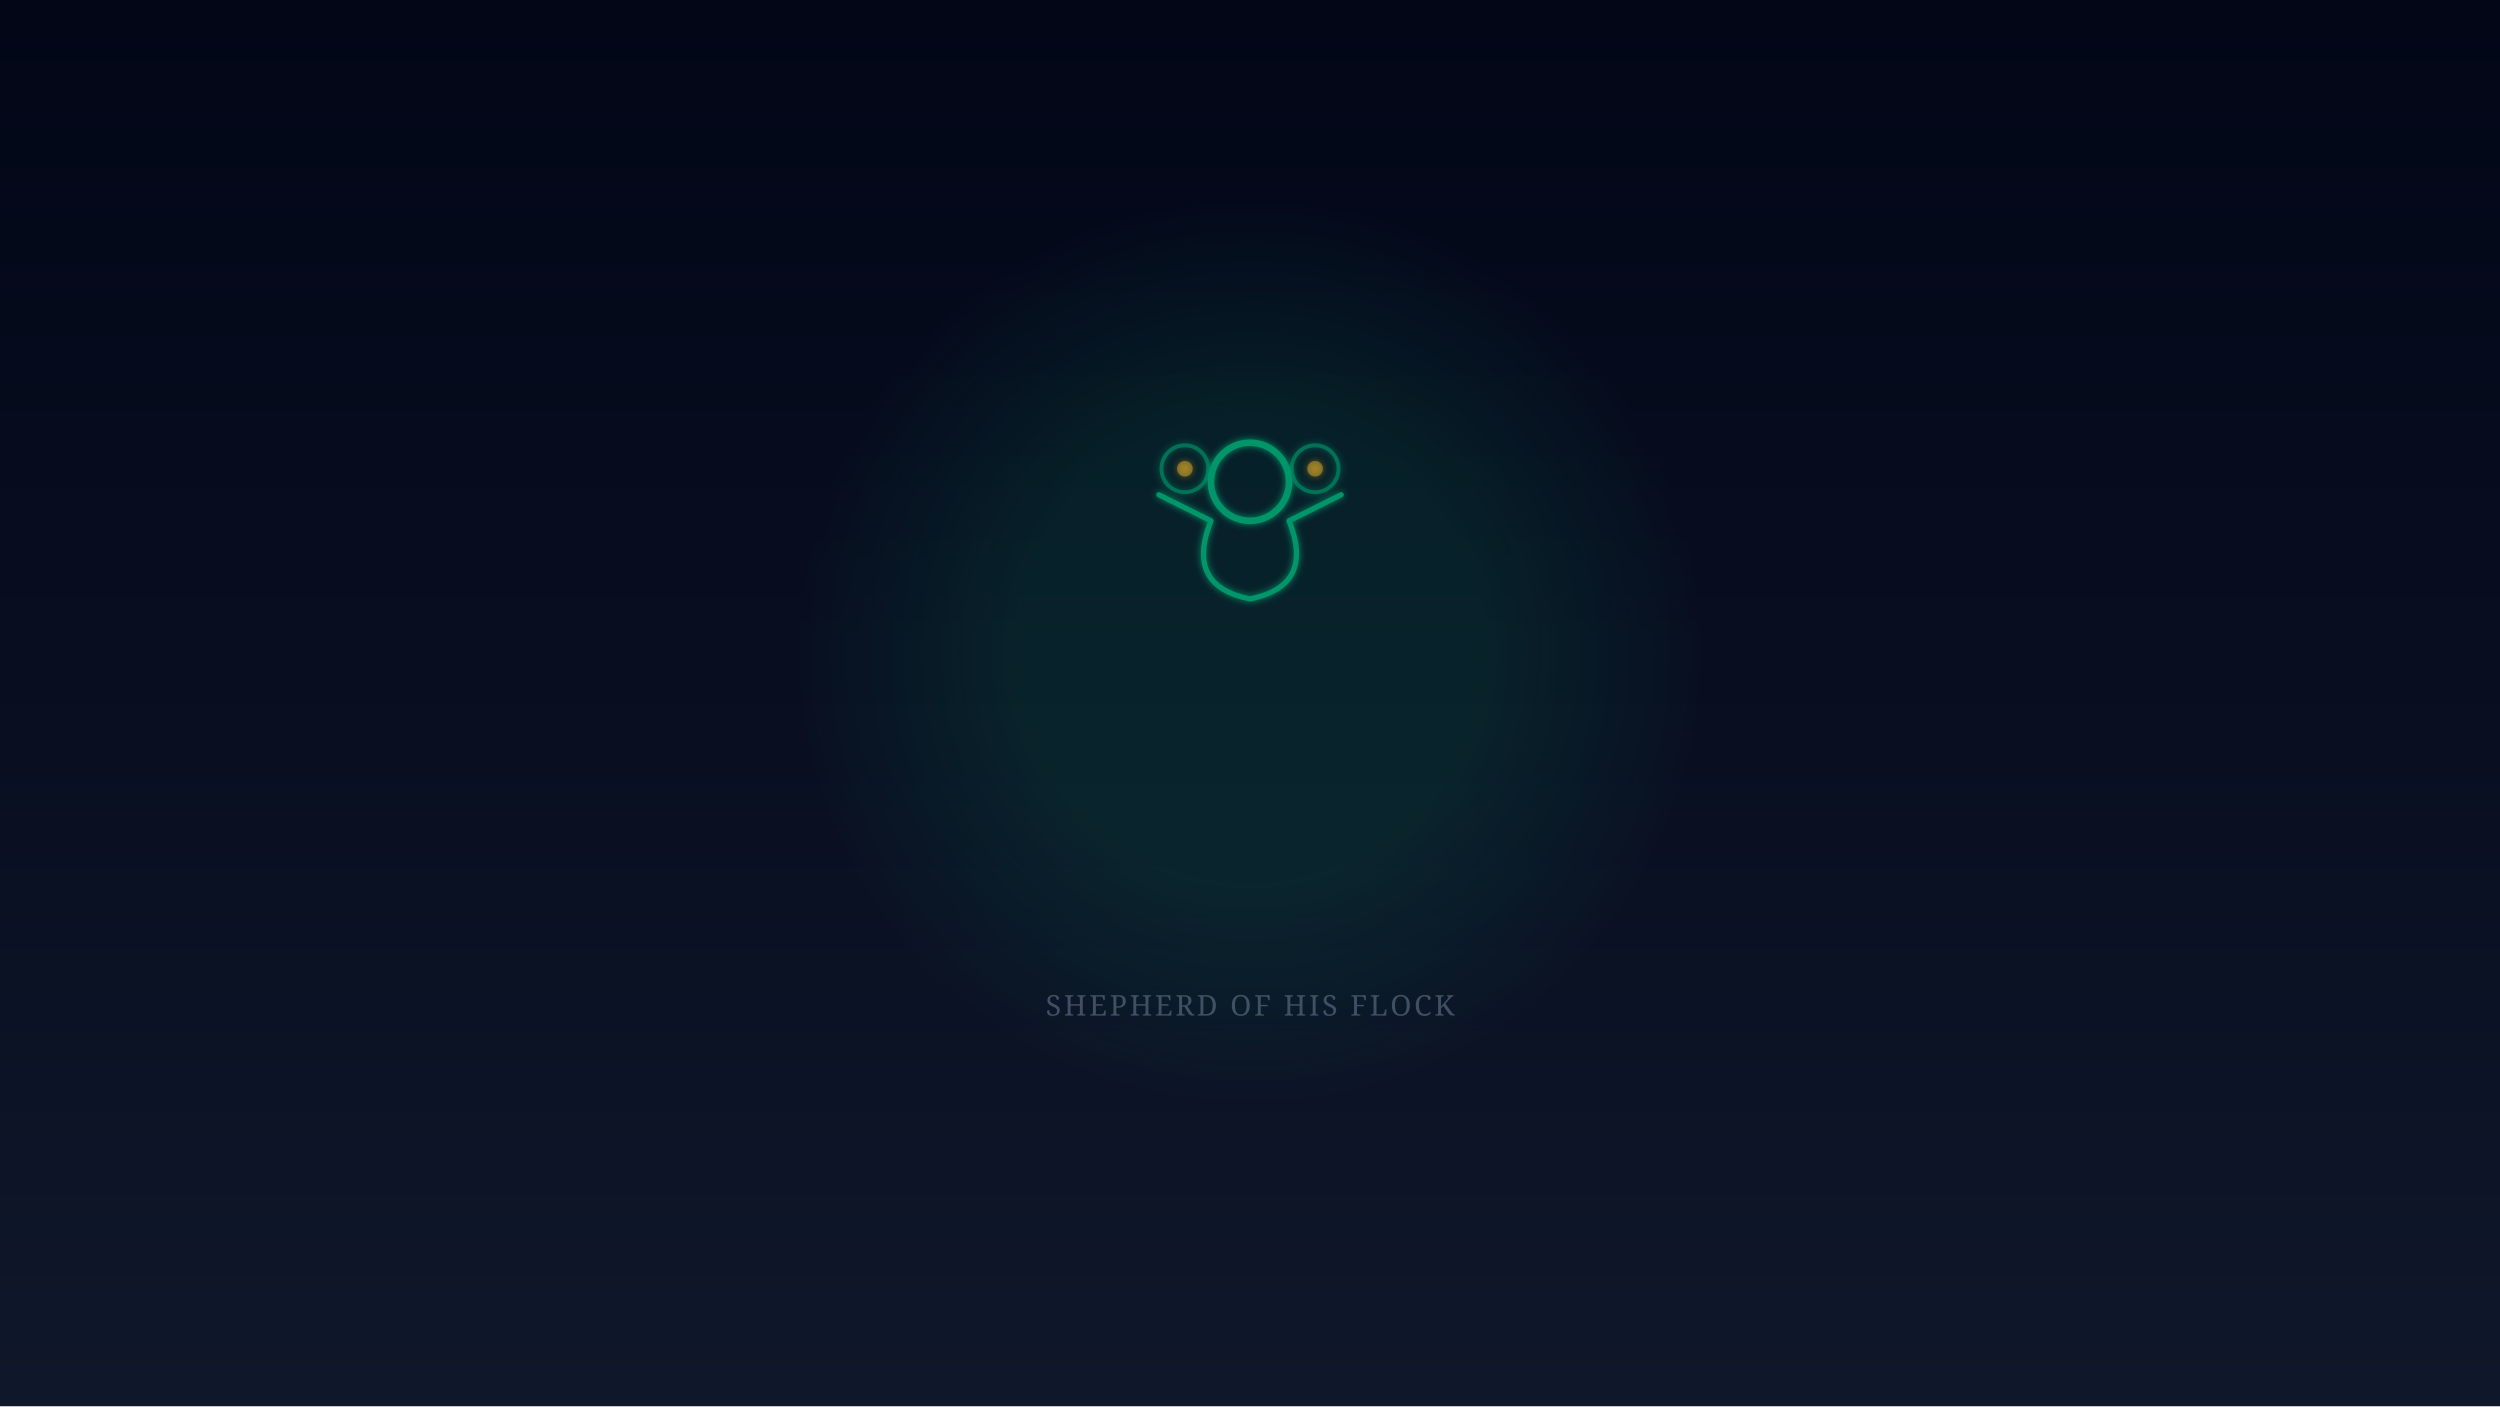
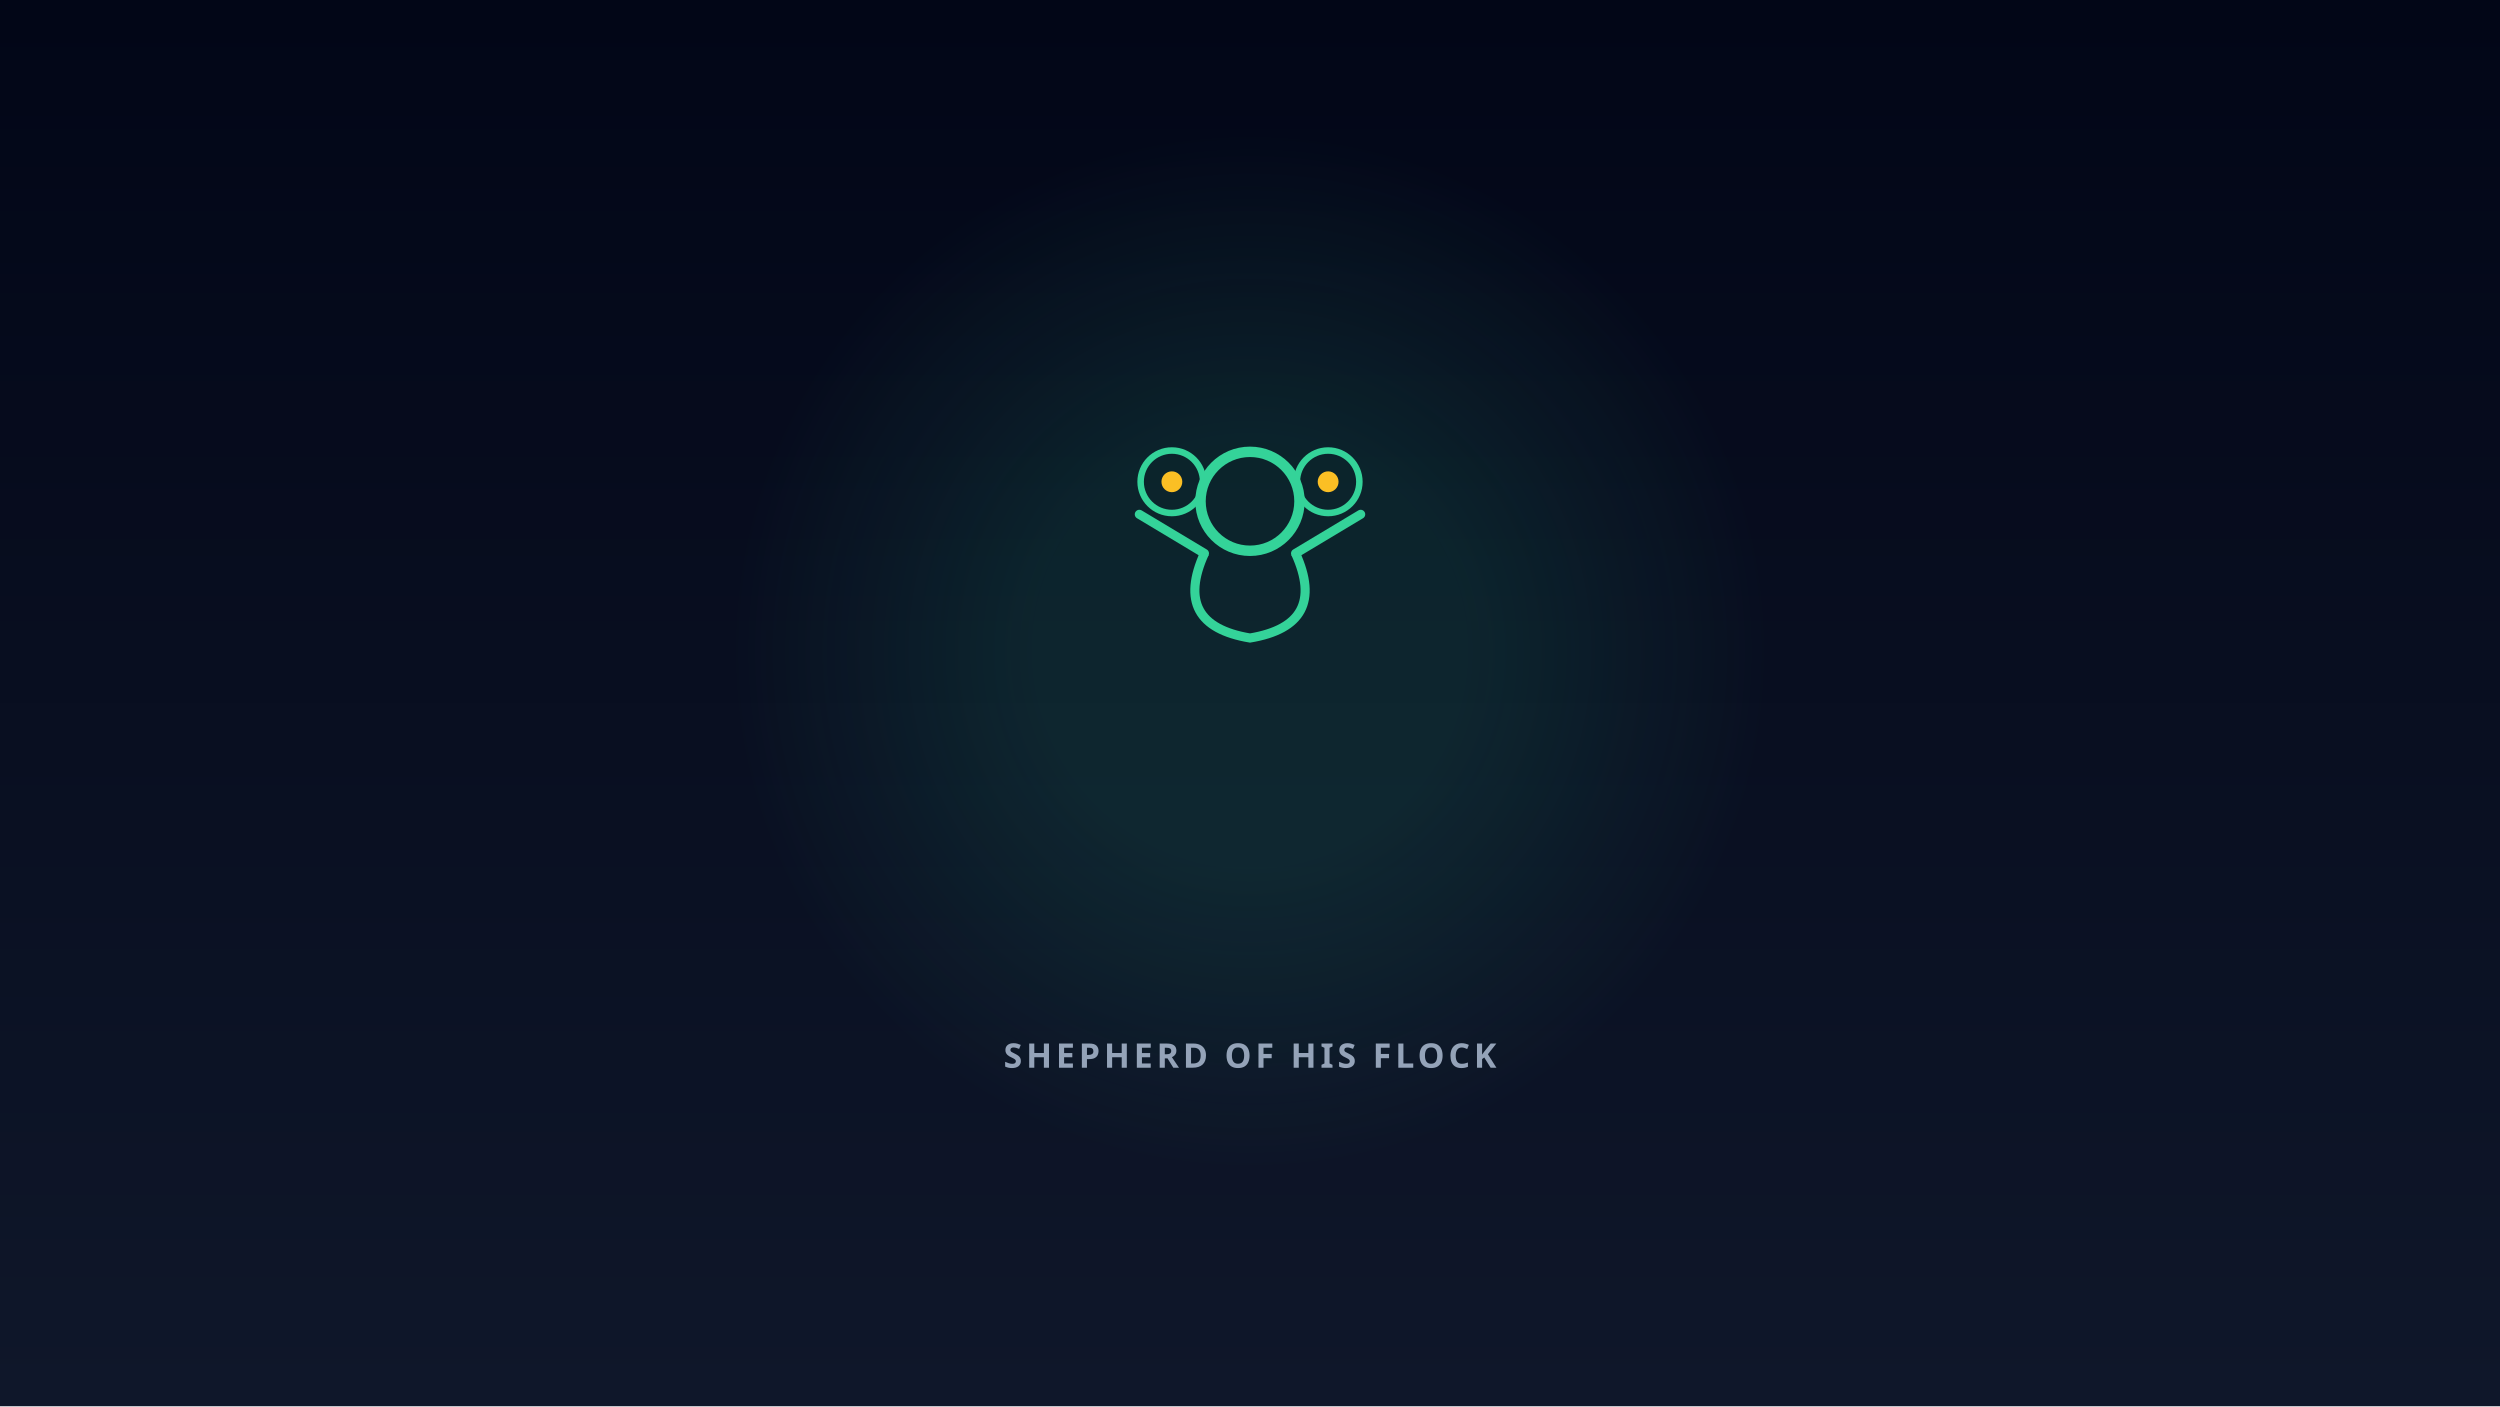
<svg xmlns="http://www.w3.org/2000/svg" viewBox="0 0 1920 1080" width="1920" height="1080">
  <defs>
    <linearGradient id="bg" x1="0" y1="0" x2="0" y2="1">
      <stop offset="0%" stop-color="#020617" />
      <stop offset="100%" stop-color="#0f172a" />
    </linearGradient>
    <radialGradient id="glow">
-       <stop offset="50%" stop-color="#059669" stop-opacity="0.15" />
-       <stop offset="100%" stop-color="#059669" stop-opacity="0" />
+       <stop offset="40%" stop-color="#34d399" stop-opacity="0.12" />
+       <stop offset="100%" stop-color="#34d399" stop-opacity="0" />
    </radialGradient>
-     <filter id="g">
-       <feGaussianBlur stdDeviation="3" result="b" />
-       <feMerge>
-         <feMergeNode in="b" />
-         <feMergeNode in="SourceGraphic" />
-       </feMerge>
-     </filter>
  </defs>
  <rect width="1920" height="1080" fill="url(#bg)" />
-   <circle cx="960" cy="500" r="350" fill="url(#glow)" />
-   <g transform="translate(960,400)" filter="url(#g)">
-     <g>
-       <circle cx="0" cy="-30" r="30" fill="none" stroke="#059669" stroke-width="5" />
-       <path d="M-30,0 Q-50,50 0,60 Q50,50 30,0" fill="none" stroke="#059669" stroke-width="4" />
-       <path d="M-30,0 L-70,-20" stroke="#059669" stroke-width="4" stroke-linecap="round" />
-       <path d="M30,0 L70,-20" stroke="#059669" stroke-width="4" stroke-linecap="round" />
-       <circle cx="-50" cy="-40" r="18" fill="none" stroke="#059669" stroke-width="3" opacity="0.6" />
-       <circle cx="50" cy="-40" r="18" fill="none" stroke="#059669" stroke-width="3" opacity="0.6" />
-       <circle cx="-50" cy="-40" r="6" fill="#fbbf24" opacity="0.4" />
-       <circle cx="50" cy="-40" r="6" fill="#fbbf24" opacity="0.4" />
-     </g>
+   <circle cx="960" cy="500" r="400" fill="url(#glow)" />
+   <g transform="translate(960,420)">
+     <circle cx="0" cy="-35" r="38" fill="none" stroke="#34d399" stroke-width="8" />
+     <path d="M-35,5 Q-60,60 0,70 Q60,60 35,5" fill="none" stroke="#34d399" stroke-width="7" />
+     <path d="M-35,5 L-85,-25" stroke="#34d399" stroke-width="7" stroke-linecap="round" />
+     <path d="M35,5 L85,-25" stroke="#34d399" stroke-width="7" stroke-linecap="round" />
+     <circle cx="-60" cy="-50" r="24" fill="none" stroke="#34d399" stroke-width="5" />
+     <circle cx="60" cy="-50" r="24" fill="none" stroke="#34d399" stroke-width="5" />
+     <circle cx="-60" cy="-50" r="8" fill="#fbbf24" />
+     <circle cx="60" cy="-50" r="8" fill="#fbbf24" />
  </g>
-   <text x="960" y="780" text-anchor="middle" fill="#64748b" font-family="serif" font-size="22" letter-spacing="2" opacity="0.6">SHEPHERD OF HIS FLOCK</text>
+   <text x="960" y="820" text-anchor="middle" fill="#94a3b8" font-family="Outfit, sans-serif" font-size="26" letter-spacing="3" font-weight="bold">SHEPHERD OF HIS FLOCK</text>
</svg>
